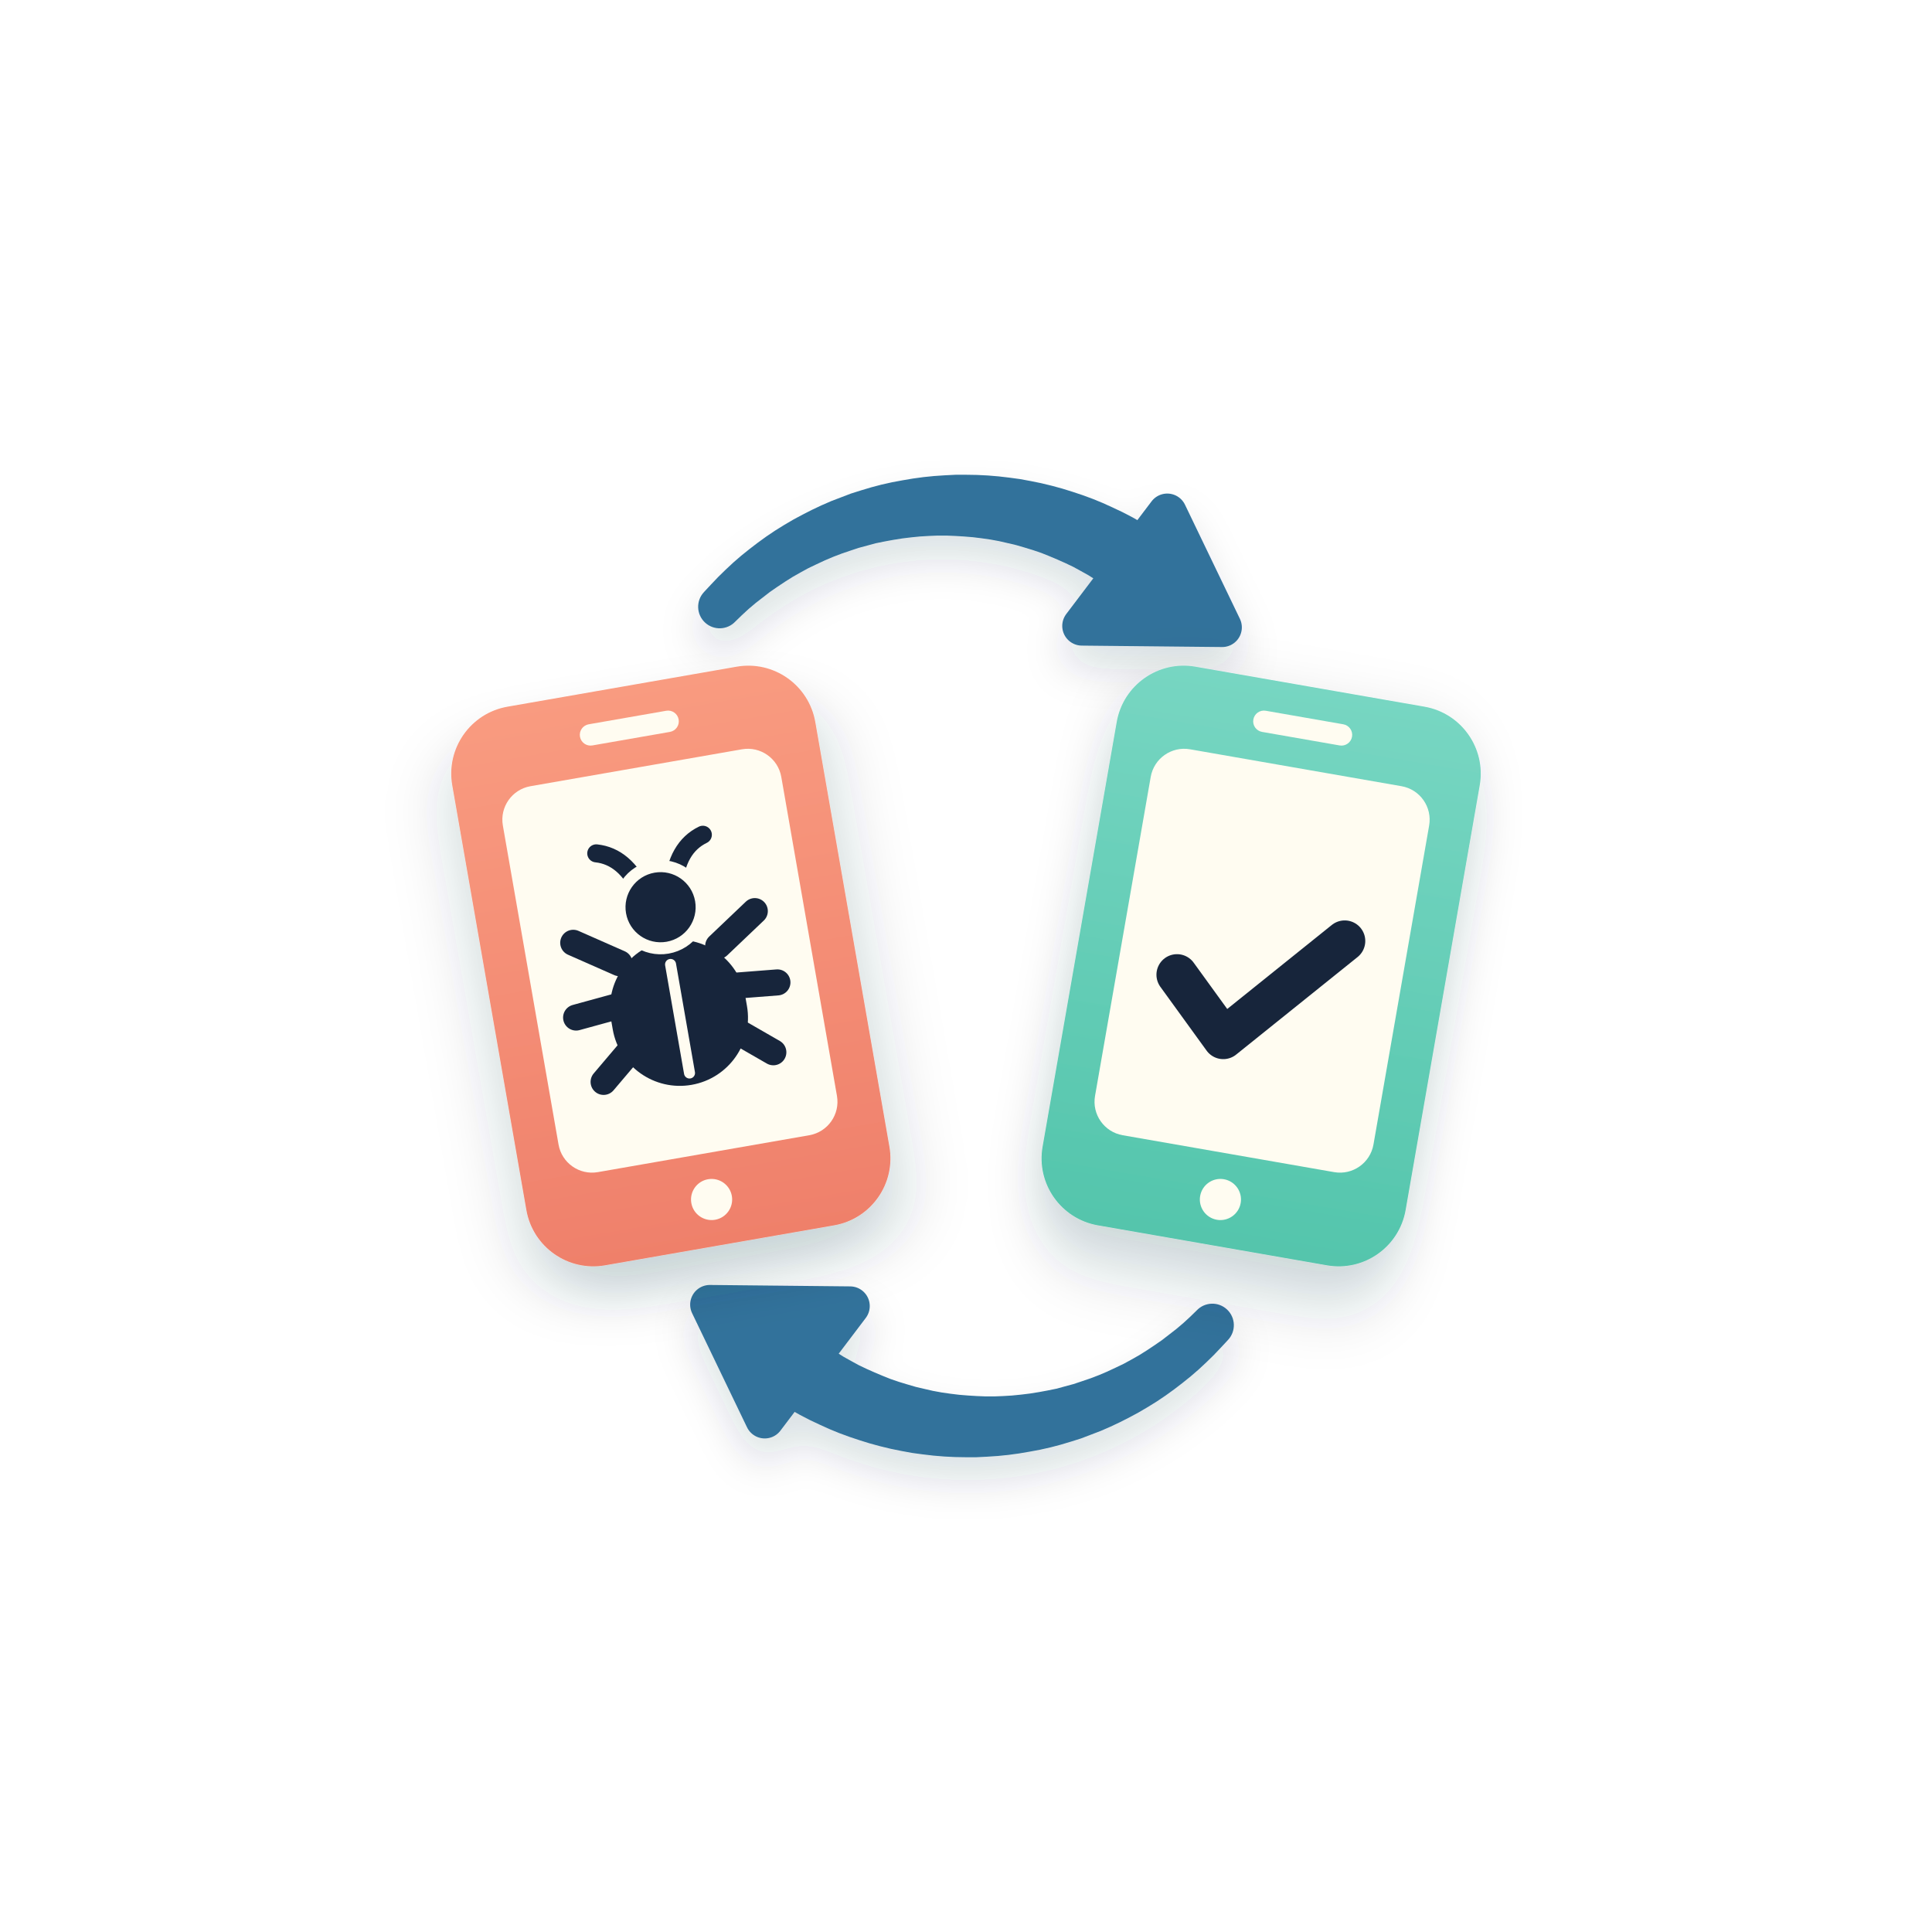
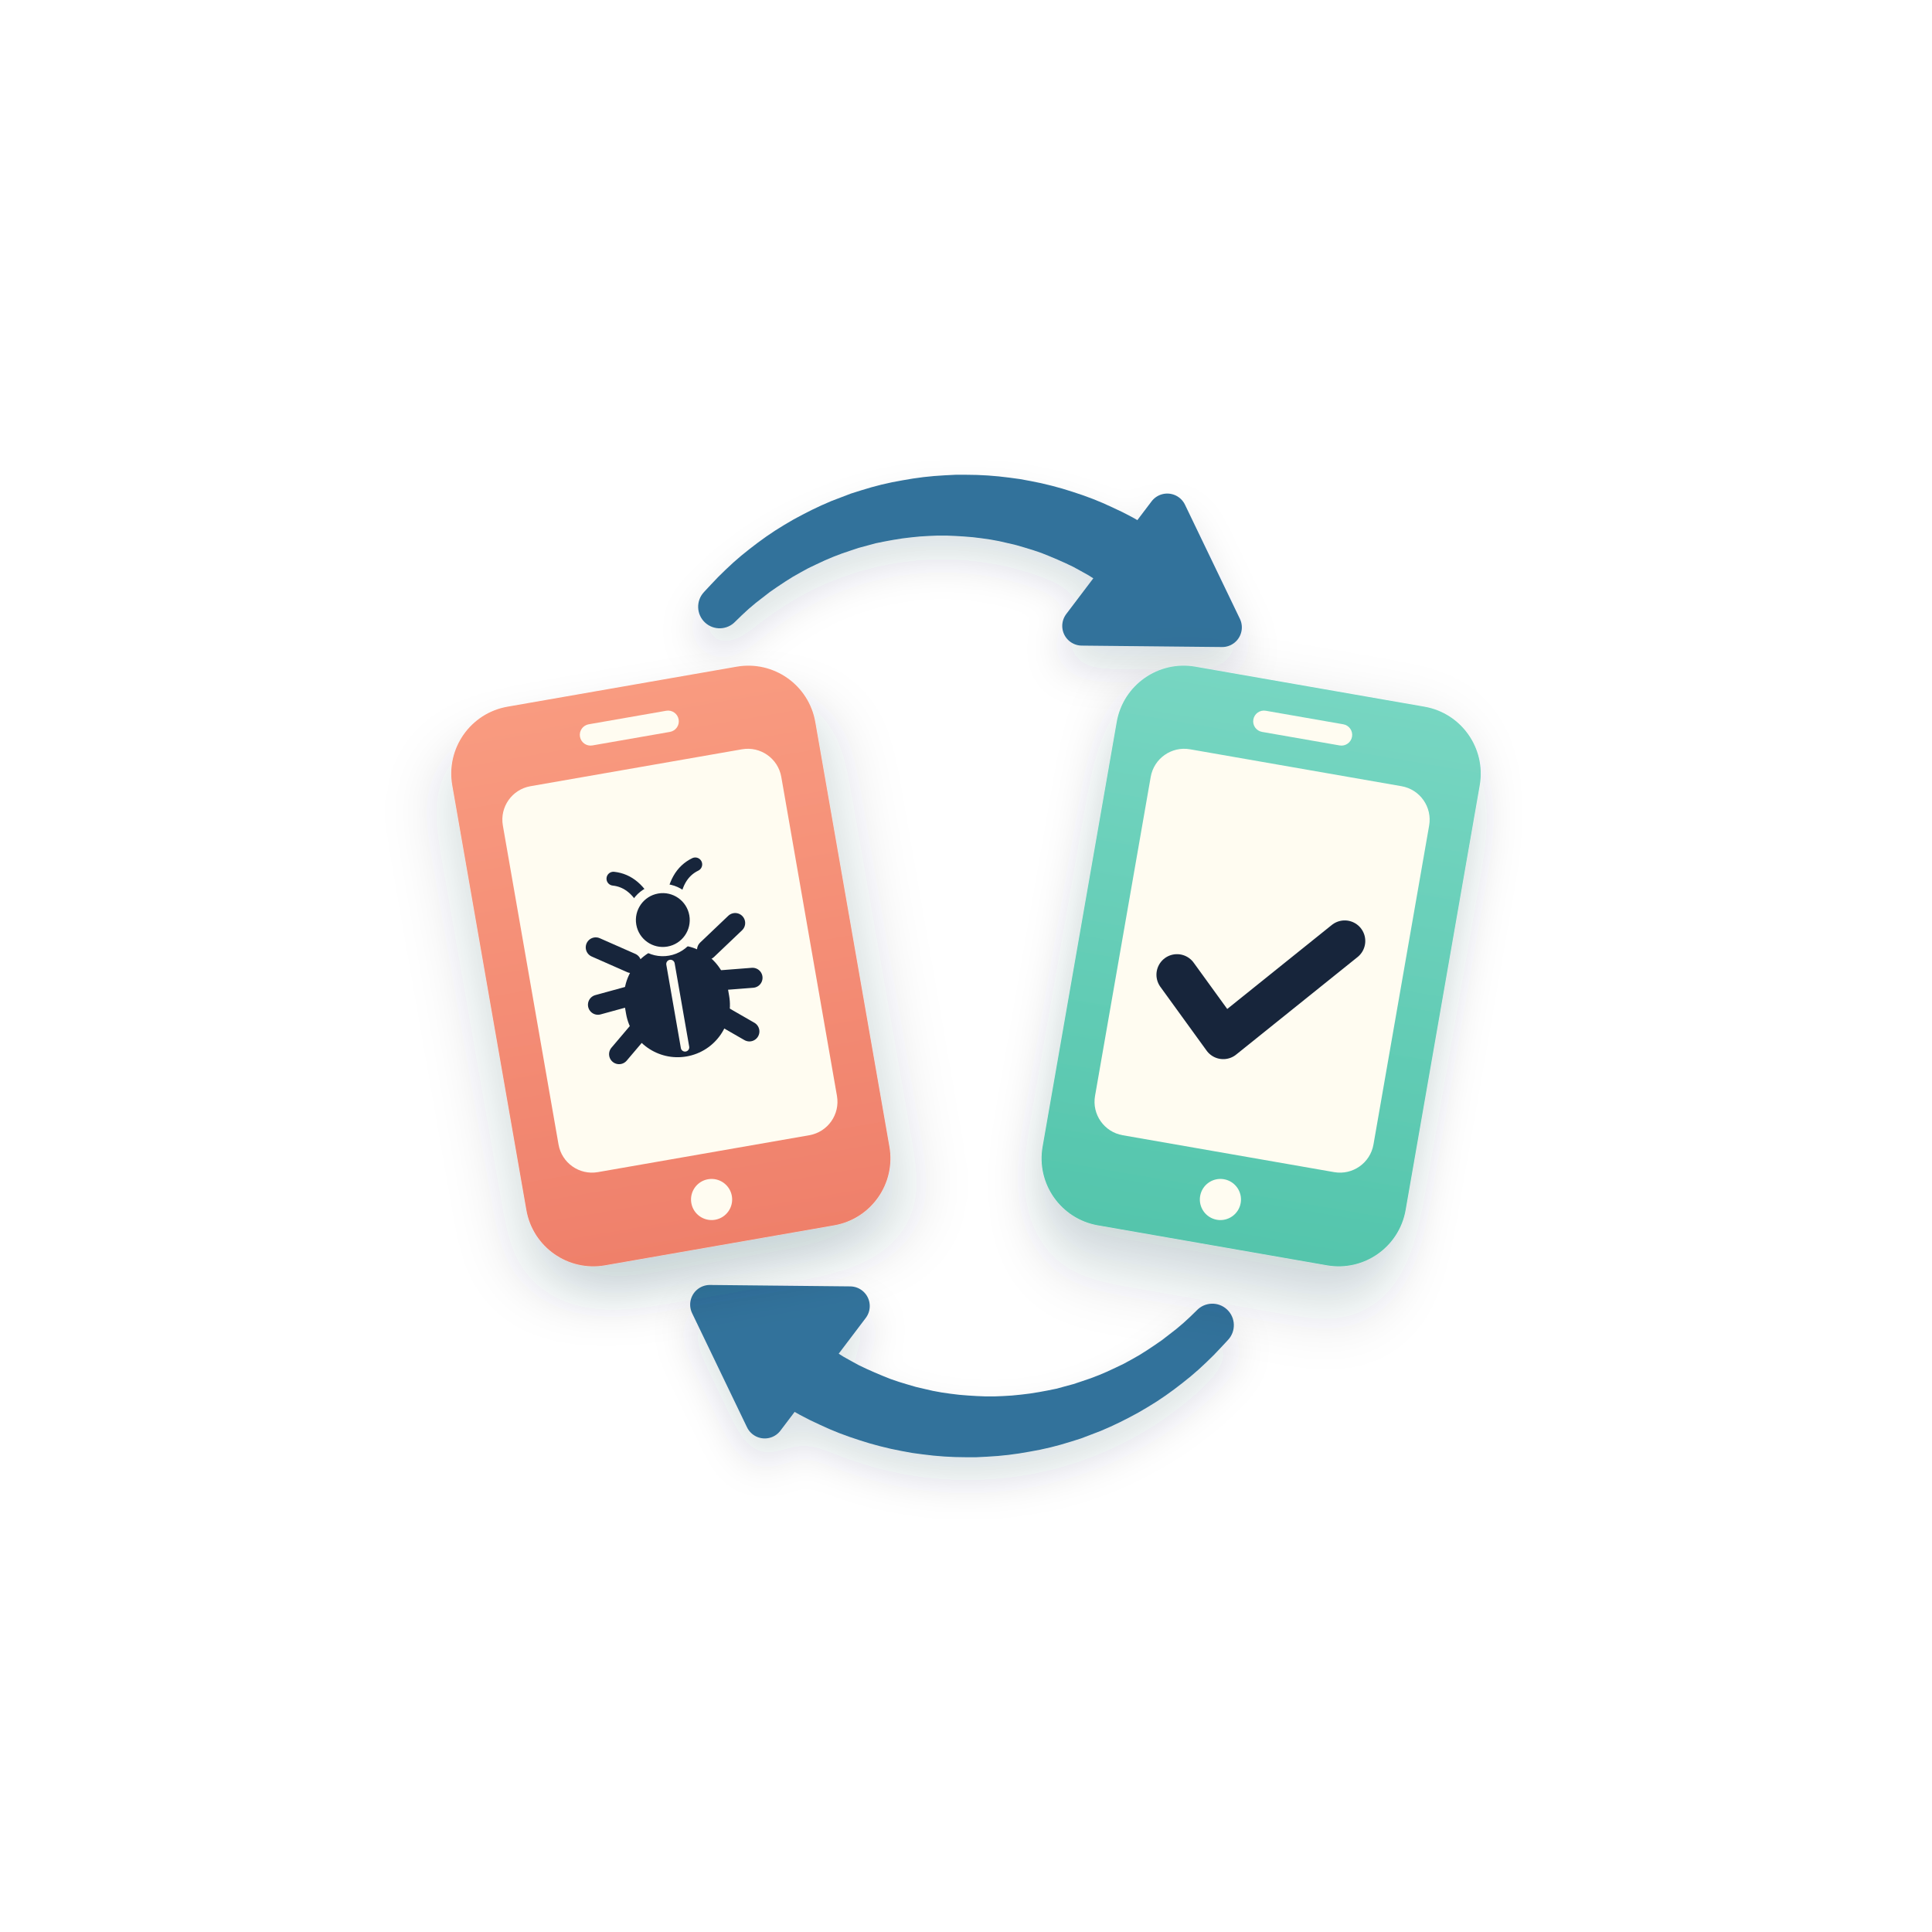
<svg xmlns="http://www.w3.org/2000/svg" viewBox="0 0 108 108" width="108" height="108">
  <defs>
    <linearGradient id="fLbody" x1="0" y1="0" x2="0" y2="1">
      <stop offset="0" stop-color="#F99B80" />
      <stop offset="1" stop-color="#EF806B" />
    </linearGradient>
    <linearGradient id="fRbody" x1="0" y1="0" x2="0" y2="1">
      <stop offset="0" stop-color="#77D6C2" />
      <stop offset="1" stop-color="#54C5AC" />
    </linearGradient>
    <linearGradient id="fLscreen" x1="0" y1="0" x2="0" y2="1">
      <stop offset="0" stop-color="#FFFCF1" />
      <stop offset="1" stop-color="#FFFCF1" />
    </linearGradient>
    <linearGradient id="fRscreen" x1="0" y1="0" x2="0" y2="1">
      <stop offset="0" stop-color="#FFFCF1" />
      <stop offset="1" stop-color="#FFFCF1" />
    </linearGradient>
    <filter id="fLdrop" x="-40%" y="-30%" width="180%" height="170%">
      <feGaussianBlur in="SourceAlpha" stdDeviation="1.7" />
      <feOffset dy="1.8" result="b" />
      <feFlood flood-color="#0E2E44" flood-opacity="0.22" />
      <feComposite in2="b" operator="in" />
      <feMerge>
        <feMergeNode />
        <feMergeNode in="SourceGraphic" />
      </feMerge>
    </filter>
    <filter id="fRdrop" x="-40%" y="-30%" width="180%" height="170%">
      <feGaussianBlur in="SourceAlpha" stdDeviation="1.7" />
      <feOffset dy="1.8" result="b" />
      <feFlood flood-color="#0E2E44" flood-opacity="0.22" />
      <feComposite in2="b" operator="in" />
      <feMerge>
        <feMergeNode />
        <feMergeNode in="SourceGraphic" />
      </feMerge>
    </filter>
    <filter id="fsoft" x="-40%" y="-30%" width="180%" height="170%">
      <feGaussianBlur in="SourceAlpha" stdDeviation="1.1" />
      <feOffset dy="1.3" result="b" />
      <feFlood flood-color="#0E2E44" flood-opacity="0.141" />
      <feComposite in2="b" operator="in" />
      <feMerge>
        <feMergeNode />
        <feMergeNode in="SourceGraphic" />
      </feMerge>
    </filter>
  </defs>
  <g filter="url(#fsoft)">
    <path d="M39.35 33.10L39.75 32.67L40.15 32.25L40.57 31.84L41.00 31.44L41.44 31.06L41.90 30.69L42.37 30.33L42.84 29.99L43.33 29.66L43.83 29.35L44.34 29.05L44.86 28.77L45.39 28.50L45.92 28.25L46.47 28.01L47.02 27.80L47.57 27.59L48.14 27.41L48.71 27.24L49.28 27.09L49.86 26.96L50.45 26.85L51.04 26.75L51.63 26.67L52.22 26.61L52.82 26.57L53.42 26.54L54.02 26.54L54.62 26.55L55.22 26.58L55.82 26.63L56.42 26.70L57.01 26.78L57.61 26.89L58.20 27.01L58.78 27.15L59.37 27.31L59.95 27.49L60.52 27.68L61.09 27.89L61.65 28.12L62.20 28.37L62.75 28.63L63.29 28.91L63.82 29.21L64.35 29.52L64.86 29.85L65.36 30.20L62.83 33.55L62.45 33.25L62.06 32.96L61.67 32.68L61.26 32.42L60.85 32.16L60.42 31.92L60.00 31.69L59.56 31.48L59.11 31.28L58.66 31.09L58.21 30.91L57.74 30.75L57.28 30.61L56.80 30.47L56.33 30.36L55.85 30.25L55.36 30.16L54.87 30.09L54.38 30.03L53.89 29.99L53.40 29.96L52.90 29.94L52.41 29.94L51.91 29.96L51.42 29.99L50.92 30.04L50.43 30.10L49.93 30.18L49.44 30.27L48.95 30.37L48.47 30.50L47.99 30.63L47.51 30.79L47.04 30.95L46.57 31.13L46.10 31.33L45.65 31.54L45.19 31.76L44.75 32.00L44.31 32.25L43.88 32.52L43.46 32.80L43.04 33.09L42.64 33.40L42.24 33.71L41.85 34.04L41.47 34.39L41.11 34.74A1.20 1.20 0 0 1 39.35 33.10Z" fill="#32729B" />
    <path d="M68.32 35.07L65.25 28.69L60.48 34.99Z" fill="#32729B" stroke="#32729B" stroke-width="2.2" stroke-linejoin="round" />
    <path d="M68.65 74.90L68.25 75.33L67.85 75.75L67.43 76.16L67.00 76.56L66.56 76.94L66.10 77.31L65.63 77.67L65.16 78.01L64.67 78.34L64.17 78.65L63.66 78.95L63.14 79.23L62.61 79.50L62.08 79.75L61.53 79.99L60.98 80.20L60.43 80.41L59.86 80.59L59.29 80.76L58.72 80.91L58.14 81.04L57.55 81.15L56.96 81.25L56.37 81.33L55.78 81.39L55.18 81.43L54.58 81.46L53.98 81.46L53.38 81.45L52.78 81.42L52.18 81.37L51.58 81.30L50.99 81.22L50.39 81.11L49.80 80.99L49.22 80.85L48.63 80.69L48.05 80.51L47.48 80.32L46.91 80.11L46.35 79.88L45.80 79.63L45.25 79.37L44.71 79.09L44.18 78.79L43.65 78.48L43.14 78.15L42.64 77.80L45.17 74.45L45.55 74.75L45.94 75.04L46.33 75.32L46.74 75.58L47.15 75.84L47.58 76.08L48.00 76.31L48.44 76.52L48.89 76.72L49.34 76.91L49.79 77.09L50.26 77.25L50.72 77.39L51.20 77.53L51.67 77.64L52.15 77.75L52.64 77.84L53.13 77.91L53.62 77.97L54.11 78.01L54.60 78.04L55.10 78.06L55.59 78.06L56.09 78.04L56.58 78.01L57.08 77.96L57.57 77.90L58.07 77.82L58.56 77.73L59.05 77.63L59.53 77.50L60.01 77.37L60.49 77.21L60.96 77.05L61.43 76.87L61.90 76.67L62.35 76.46L62.81 76.24L63.25 76.00L63.69 75.75L64.12 75.48L64.54 75.20L64.96 74.91L65.36 74.60L65.76 74.29L66.15 73.96L66.53 73.61L66.89 73.26A1.20 1.20 0 0 1 68.65 74.90Z" fill="#32729B" />
    <path d="M39.68 72.93L42.75 79.31L47.52 73.01Z" fill="#32729B" stroke="#32729B" stroke-width="2.2" stroke-linejoin="round" />
  </g>
  <g transform="rotate(-9.9 37.50 54.00)">
    <rect x="27.20" y="38.15" width="20.6" height="31.7" rx="3.8" fill="url(#fLbody)" filter="url(#fLdrop)" />
    <rect x="29.60" y="42.75" width="15.80" height="21.90" rx="1.9" fill="url(#fLscreen)" />
    <rect x="34.70" y="39.90" width="5.6" height="1.2" rx=".6" fill="#FFFCF1" />
    <circle cx="37.50" cy="67.25" r="1.15" fill="#FFFCF1" />
    <path d="M32.95 55.29L36.11 58.36L41.86 51.82" fill="none" stroke="none" stroke-width="2.87" stroke-linecap="round" stroke-linejoin="round" />
  </g>
  <g transform="rotate(-9.9 37.50 54.00)">
-     <g transform="translate(37.50 53.80) scale(1.12)">
+     <g transform="translate(37.50 53.80) scale(0.86)">
      <g>
        <path d="M-2.5 -0.4L-4.6 -1.8" stroke="#17253B" stroke-width="1.3" stroke-linecap="round" />
        <path d="M2.5 -0.4L4.6 -1.8" stroke="#17253B" stroke-width="1.3" stroke-linecap="round" />
        <path d="M-3 1.7L-5.1 1.9" stroke="#17253B" stroke-width="1.3" stroke-linecap="round" />
        <path d="M3 1.7L5.1 1.9" stroke="#17253B" stroke-width="1.3" stroke-linecap="round" />
        <path d="M-2.5 3.8L-4.3 5.3" stroke="#17253B" stroke-width="1.3" stroke-linecap="round" />
        <path d="M2.5 3.8L4.3 5.3" stroke="#17253B" stroke-width="1.3" stroke-linecap="round" />
        <path d="M-.8 -3.7Q-1.3 -5.6 -2.7 -6M.8 -3.7Q1.3 -5.6 2.7 -6" fill="none" stroke="#17253B" stroke-width=".9" stroke-linecap="round" />
        <rect x="-3.4" y="-1.1" width="6.8" height="7.3" rx="3.4" fill="#17253B" />
        <circle cx="0" cy="-2.8" r="2.05" fill="#17253B" stroke="#FFFCF1" stroke-width=".6" />
        <path d="M0 .1V5.6" stroke="#FFFCF1" stroke-width=".55" stroke-linecap="round" />
      </g>
    </g>
  </g>
  <g transform="rotate(9.9 70.50 54.00)">
    <rect x="60.20" y="38.15" width="20.6" height="31.7" rx="3.8" fill="url(#fRbody)" filter="url(#fRdrop)" />
    <rect x="62.60" y="42.75" width="15.80" height="21.90" rx="1.9" fill="url(#fRscreen)" />
    <rect x="67.70" y="39.90" width="5.6" height="1.2" rx=".6" fill="#FFFCF1" />
    <circle cx="70.50" cy="67.25" r="1.15" fill="#FFFCF1" />
    <path d="M65.95 55.29L69.11 58.36L74.86 51.82" fill="none" stroke="#17253B" stroke-width="2.3" stroke-linecap="round" stroke-linejoin="round" />
  </g>
</svg>
